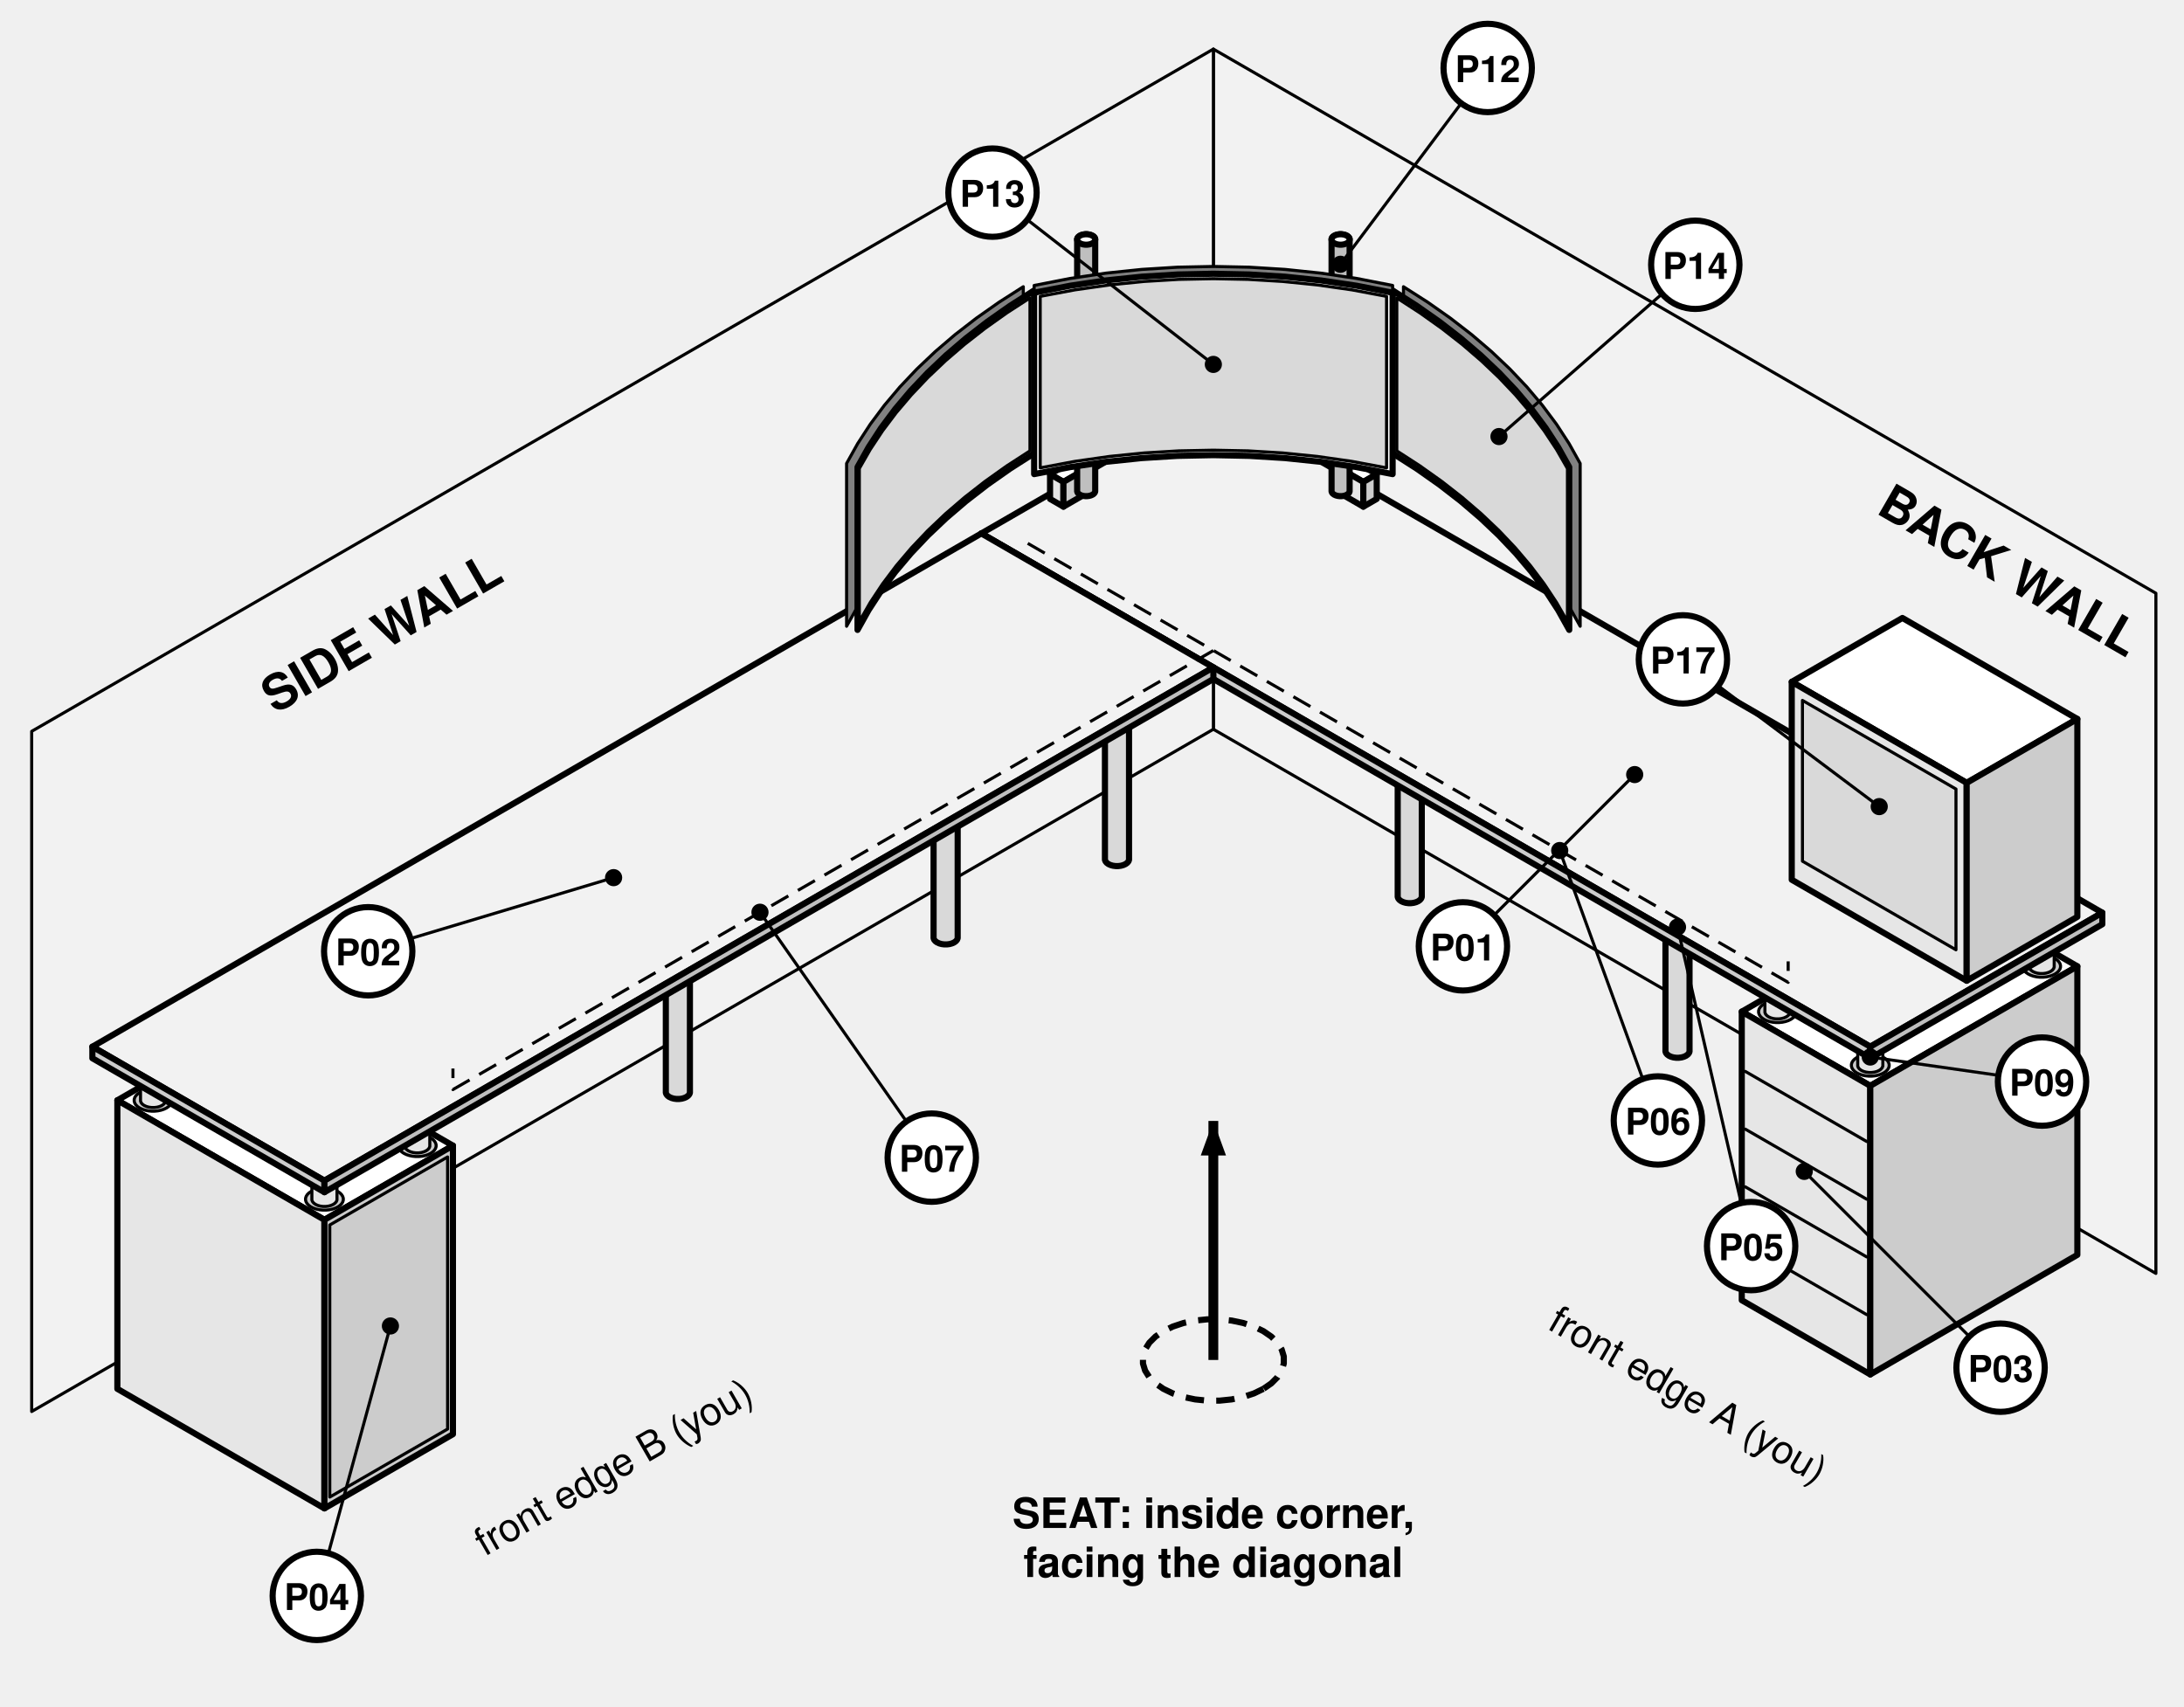
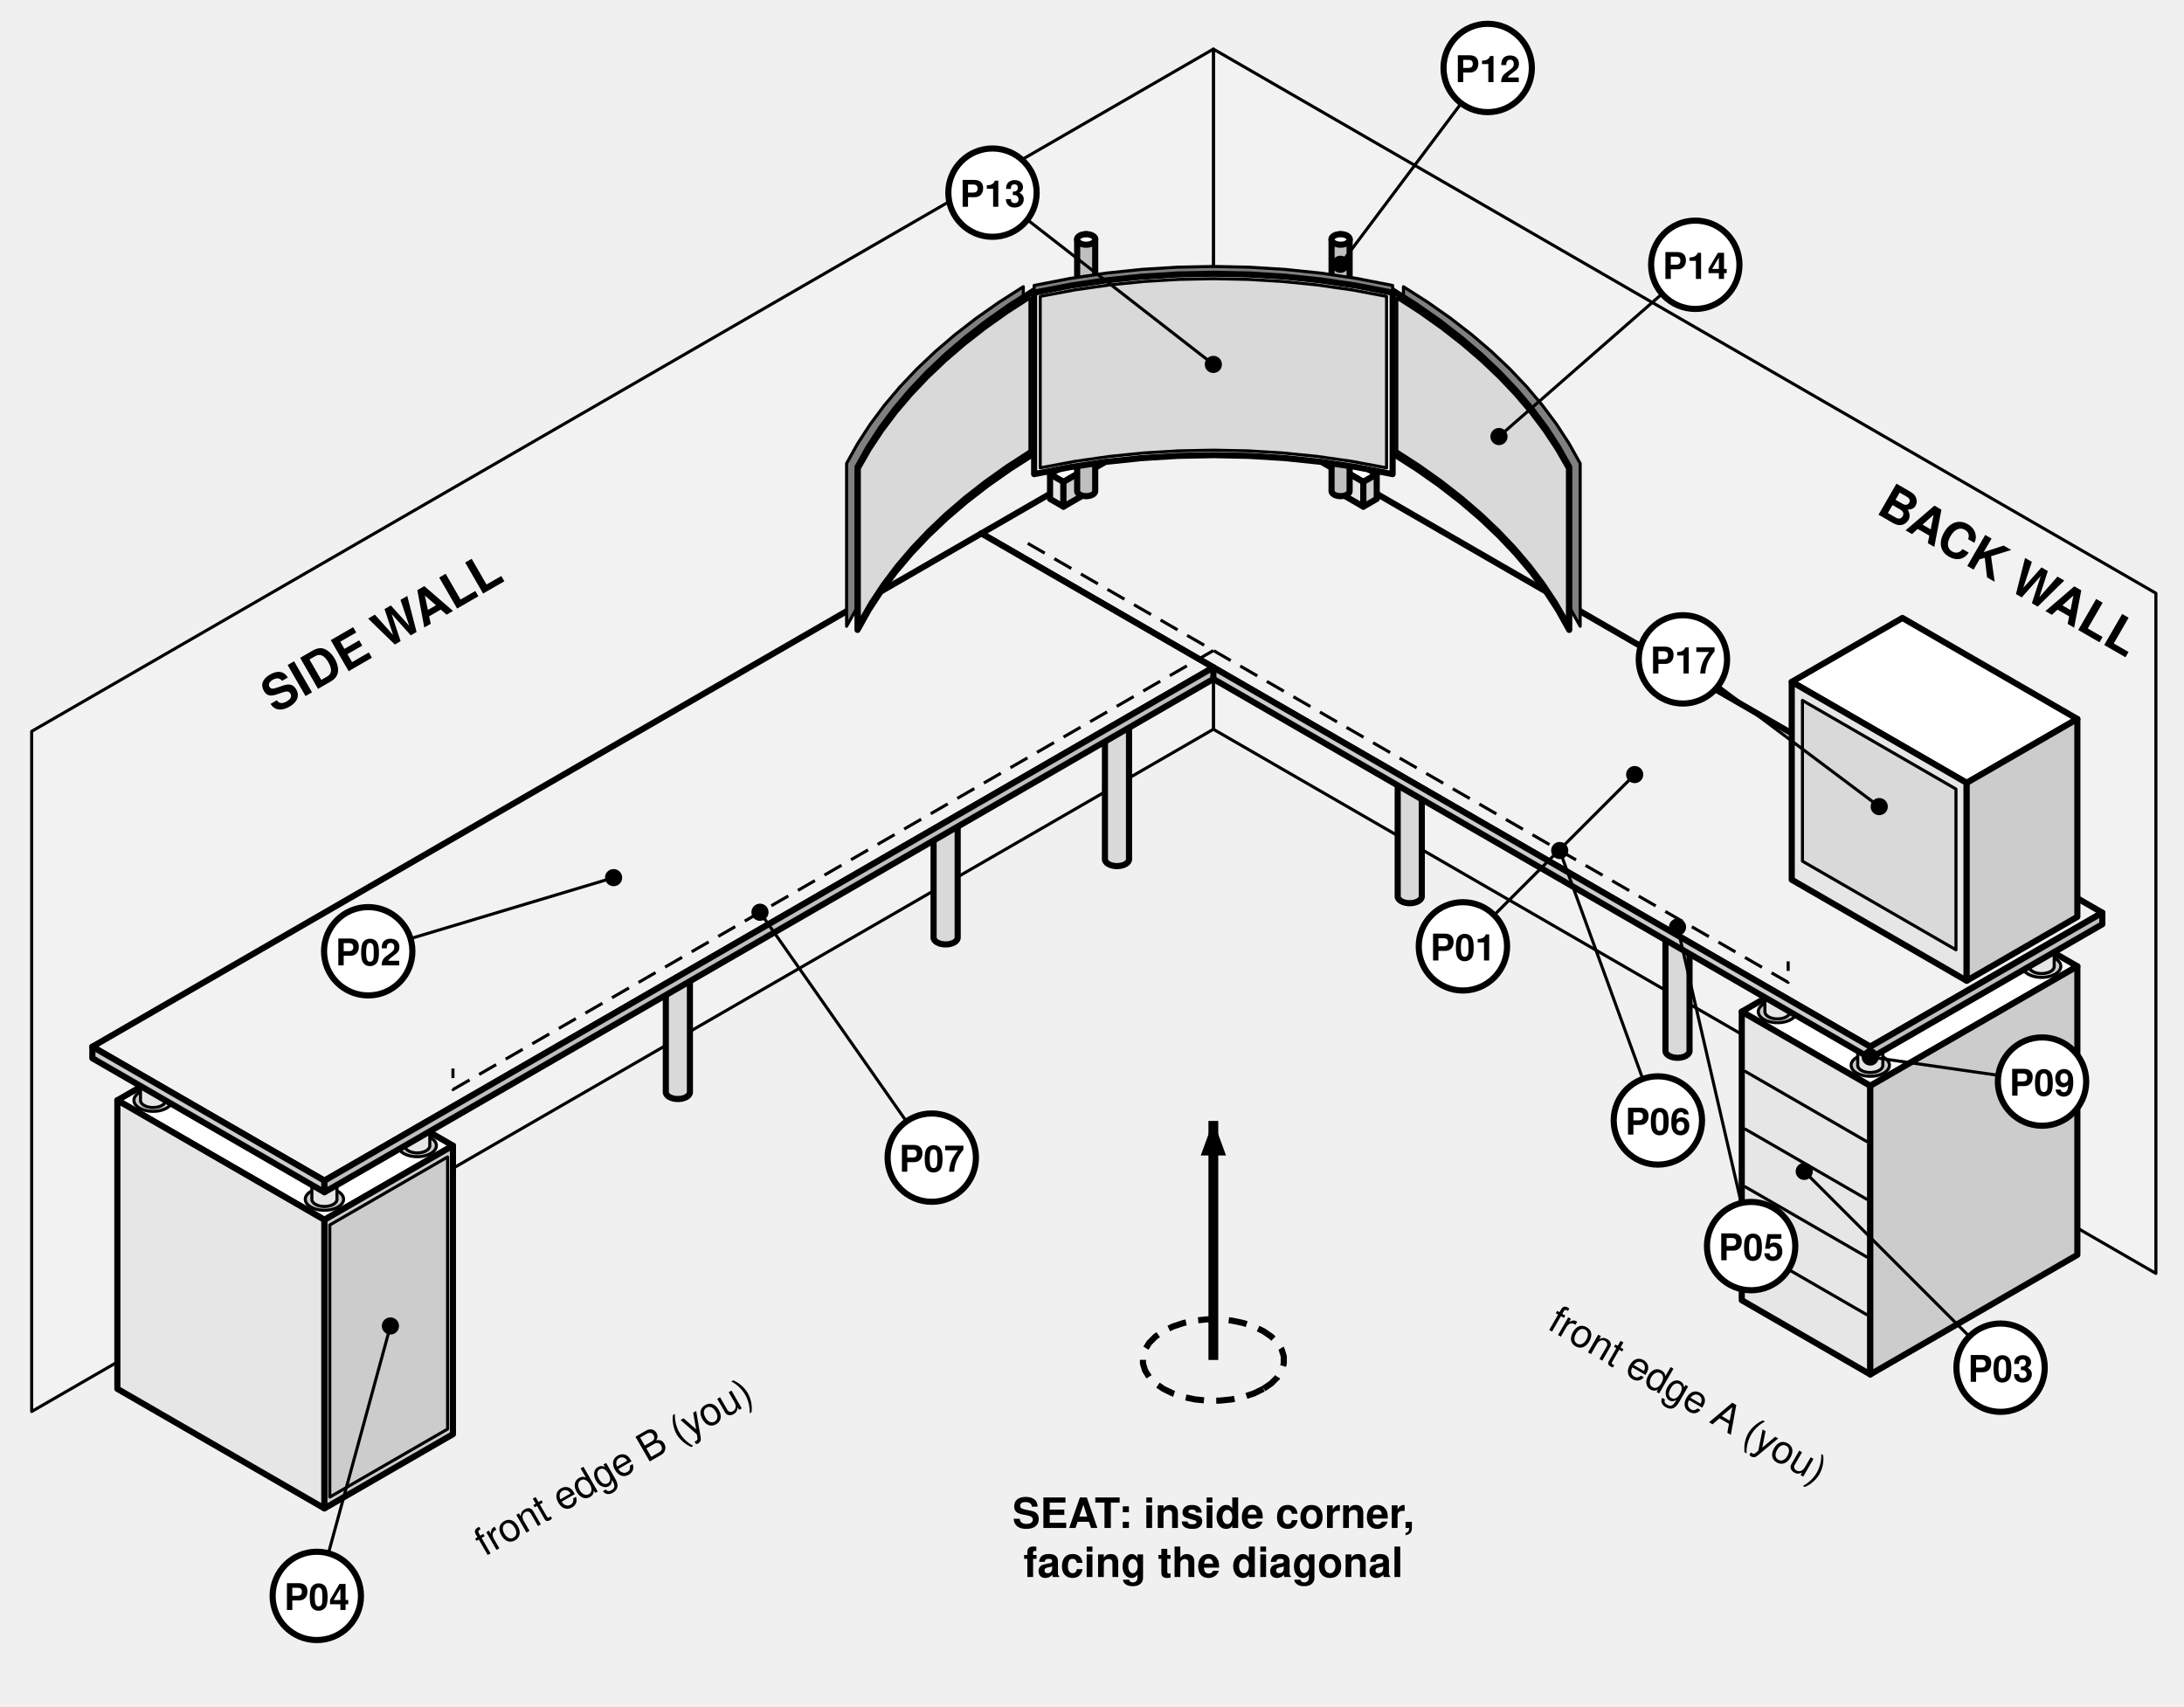
<svg xmlns="http://www.w3.org/2000/svg" viewBox="0 0 178 139.114" width="178mm" height="139.114mm" class="fig">
  <polygon points="98.893,59.437 175.709,103.787 175.709,48.35 98.893,4" fill="#f2f2f2" stroke="#000" stroke-width="0.25" stroke-linejoin="round" />
  <polygon points="98.893,59.437 2.582,115.042 2.582,59.605 98.893,4" fill="#f2f2f2" stroke="#000" stroke-width="0.25" stroke-linejoin="round" />
  <polygon points="90.055,70.085 90.105,70.209 90.201,70.324 90.338,70.424 90.511,70.503 90.711,70.559 90.926,70.587 91.147,70.587 91.363,70.559 91.562,70.503 91.735,70.424 91.873,70.324 91.969,70.209 92.018,70.085 92.018,43.011 91.969,42.887 91.873,42.771 91.735,42.672 91.562,42.592 91.363,42.537 91.147,42.508 90.926,42.508 90.711,42.537 90.511,42.592 90.338,42.672 90.201,42.771 90.105,42.887 90.055,43.011" fill="#d9d9d9" stroke="#000" stroke-width="0.5" stroke-linejoin="round" />
  <polygon points="91.735,43.478 91.562,43.558 91.363,43.613 91.147,43.641 90.926,43.641 90.711,43.613 90.511,43.558 90.338,43.478 90.201,43.378 90.105,43.263 90.055,43.139 90.055,43.011 90.105,42.887 90.201,42.771 90.338,42.672 90.511,42.592 90.711,42.537 90.926,42.508 91.147,42.508 91.363,42.537 91.562,42.592 91.735,42.672 91.873,42.771 91.969,42.887 92.018,43.011 92.018,43.139 91.969,43.263 91.873,43.378" fill="#fff" stroke="#000" stroke-width="0.5" stroke-linejoin="round" />
  <polygon points="113.915,73.108 113.964,73.233 114.06,73.348 114.198,73.448 114.371,73.527 114.57,73.583 114.786,73.611 115.007,73.611 115.222,73.583 115.422,73.527 115.595,73.448 115.733,73.348 115.828,73.233 115.878,73.108 115.878,46.035 115.828,45.91 115.733,45.795 115.595,45.696 115.422,45.616 115.222,45.561 115.007,45.532 114.786,45.532 114.57,45.561 114.371,45.616 114.198,45.696 114.06,45.795 113.964,45.91 113.915,46.035" fill="#d9d9d9" stroke="#000" stroke-width="0.5" stroke-linejoin="round" />
  <polygon points="115.595,46.502 115.422,46.581 115.222,46.637 115.007,46.665 114.786,46.665 114.57,46.637 114.371,46.581 114.198,46.502 114.06,46.402 113.964,46.287 113.915,46.163 113.915,46.035 113.964,45.91 114.06,45.795 114.198,45.696 114.371,45.616 114.57,45.56 114.786,45.532 115.007,45.532 115.222,45.56 115.422,45.616 115.595,45.696 115.733,45.795 115.828,45.91 115.878,46.035 115.878,46.163 115.828,46.287 115.733,46.402" fill="#fff" stroke="#000" stroke-width="0.5" stroke-linejoin="round" />
  <polygon points="76.089,76.468 76.138,76.593 76.234,76.708 76.372,76.808 76.545,76.887 76.744,76.943 76.96,76.971 77.181,76.971 77.396,76.943 77.596,76.887 77.769,76.808 77.906,76.708 78.002,76.593 78.052,76.468 78.052,49.395 78.002,49.27 77.906,49.155 77.769,49.055 77.596,48.976 77.396,48.92 77.181,48.892 76.96,48.892 76.744,48.92 76.545,48.976 76.372,49.055 76.234,49.155 76.138,49.27 76.089,49.395" fill="#d9d9d9" stroke="#000" stroke-width="0.5" stroke-linejoin="round" />
  <polygon points="77.769,49.862 77.596,49.941 77.396,49.997 77.181,50.025 76.96,50.025 76.744,49.997 76.545,49.941 76.372,49.862 76.234,49.762 76.138,49.647 76.089,49.522 76.089,49.395 76.138,49.27 76.234,49.155 76.372,49.055 76.545,48.976 76.744,48.92 76.96,48.892 77.181,48.892 77.396,48.92 77.596,48.976 77.769,49.055 77.906,49.155 78.002,49.27 78.052,49.395 78.052,49.522 78.002,49.647 77.906,49.762" fill="#fff" stroke="#000" stroke-width="0.5" stroke-linejoin="round" />
  <polygon points="135.738,85.708 135.787,85.832 135.883,85.947 136.021,86.047 136.194,86.127 136.393,86.182 136.608,86.21 136.83,86.21 137.045,86.182 137.245,86.127 137.417,86.047 137.555,85.947 137.651,85.832 137.7,85.708 137.7,58.634 137.651,58.51 137.555,58.395 137.417,58.295 137.245,58.215 137.045,58.16 136.83,58.131 136.608,58.131 136.393,58.16 136.194,58.215 136.021,58.295 135.883,58.395 135.787,58.51 135.738,58.634" fill="#d9d9d9" stroke="#000" stroke-width="0.5" stroke-linejoin="round" />
  <polygon points="137.417,59.101 137.244,59.181 137.045,59.236 136.83,59.265 136.608,59.265 136.393,59.236 136.194,59.181 136.021,59.101 135.883,59.001 135.787,58.886 135.738,58.762 135.738,58.634 135.787,58.51 135.883,58.395 136.021,58.295 136.194,58.215 136.393,58.16 136.608,58.131 136.83,58.131 137.045,58.16 137.244,58.215 137.417,58.295 137.555,58.395 137.651,58.51 137.7,58.634 137.7,58.762 137.651,58.886 137.555,59.001" fill="#fff" stroke="#000" stroke-width="0.5" stroke-linejoin="round" />
  <polygon points="54.266,89.068 54.315,89.192 54.411,89.307 54.549,89.407 54.722,89.486 54.921,89.542 55.137,89.57 55.358,89.57 55.574,89.542 55.773,89.486 55.946,89.407 56.084,89.307 56.18,89.192 56.229,89.068 56.229,61.994 56.18,61.87 56.084,61.755 55.946,61.655 55.773,61.575 55.574,61.52 55.358,61.491 55.137,61.491 54.921,61.52 54.722,61.575 54.549,61.655 54.411,61.755 54.315,61.87 54.266,61.994" fill="#d9d9d9" stroke="#000" stroke-width="0.5" stroke-linejoin="round" />
  <polygon points="55.946,62.461 55.773,62.541 55.574,62.596 55.358,62.624 55.137,62.624 54.921,62.596 54.722,62.541 54.549,62.461 54.411,62.361 54.315,62.246 54.266,62.122 54.266,61.994 54.315,61.87 54.411,61.755 54.549,61.655 54.722,61.575 54.921,61.52 55.137,61.491 55.358,61.491 55.574,61.52 55.773,61.575 55.946,61.655 56.084,61.755 56.18,61.87 56.229,61.994 56.229,62.122 56.18,62.246 56.084,62.361" fill="#fff" stroke="#000" stroke-width="0.5" stroke-linejoin="round" />
  <polygon points="32.443,101.667 32.493,101.791 32.589,101.906 32.726,102.006 32.899,102.086 33.099,102.141 33.314,102.17 33.535,102.17 33.751,102.141 33.95,102.086 34.123,102.006 34.261,101.906 34.357,101.791 34.406,101.667 34.406,74.593 34.357,74.469 34.261,74.354 34.123,74.254 33.95,74.174 33.751,74.119 33.535,74.091 33.314,74.091 33.099,74.119 32.899,74.174 32.726,74.254 32.589,74.354 32.493,74.469 32.443,74.593" fill="#d9d9d9" stroke="#000" stroke-width="0.5" stroke-linejoin="round" />
  <polygon points="34.123,75.06 33.95,75.14 33.751,75.195 33.535,75.224 33.314,75.224 33.099,75.195 32.899,75.14 32.726,75.06 32.589,74.961 32.493,74.846 32.443,74.721 32.443,74.593 32.493,74.469 32.589,74.354 32.726,74.254 32.899,74.174 33.099,74.119 33.314,74.091 33.535,74.091 33.751,74.119 33.95,74.174 34.123,74.254 34.261,74.354 34.357,74.469 34.406,74.593 34.406,74.721 34.357,74.846 34.261,74.961" fill="#fff" stroke="#000" stroke-width="0.5" stroke-linejoin="round" />
  <polygon points="141.957,82.452 152.431,88.5 169.308,78.756 158.833,72.709" fill="#fff" stroke="#000" stroke-width="0.5" stroke-linejoin="round" />
  <polygon points="141.957,105.971 152.431,112.019 152.431,88.5 141.957,82.452" fill="#e6e6e6" stroke="#000" stroke-width="0.5" stroke-linejoin="round" />
  <polygon points="152.431,112.019 169.308,102.275 169.308,78.756 152.431,88.5" fill="#cccccc" stroke="#000" stroke-width="0.5" stroke-linejoin="round" />
  <line x1="142.247" y1="101.435" x2="152.14" y2="107.147" stroke="#000" stroke-width="0.25" stroke-linecap="round" />
  <line x1="142.247" y1="96.731" x2="152.14" y2="102.443" stroke="#000" stroke-width="0.25" stroke-linecap="round" />
  <line x1="142.247" y1="92.028" x2="152.14" y2="97.739" stroke="#000" stroke-width="0.25" stroke-linecap="round" />
  <line x1="142.247" y1="87.324" x2="152.14" y2="93.036" stroke="#000" stroke-width="0.25" stroke-linecap="round" />
-   <polygon points="159.924,75.018 159.718,75.118 159.485,75.196 159.232,75.249 158.967,75.276 158.698,75.276 158.433,75.249 158.181,75.196 157.948,75.118 157.742,75.018 157.569,74.899 157.434,74.765 157.342,74.619 157.296,74.466 157.296,74.311 157.342,74.158 157.434,74.012 157.569,73.877 157.742,73.758 157.948,73.659 158.181,73.581 158.433,73.528 158.698,73.501 158.967,73.501 159.232,73.528 159.485,73.581 159.718,73.659 159.924,73.758 160.097,73.877 160.231,74.012 160.323,74.158 160.37,74.311 160.37,74.466 160.323,74.619 160.231,74.765 160.097,74.899" fill="#cccccc" stroke="#000" stroke-width="0.25" stroke-linejoin="round" />
+   <polygon points="159.938,75.027 159.73,75.128 159.494,75.207 159.237,75.26 158.969,75.288 158.696,75.288 158.428,75.26 158.172,75.207 157.936,75.128 157.727,75.027 157.552,74.906 157.416,74.77 157.322,74.622 157.275,74.467 157.275,74.31 157.322,74.155 157.416,74.007 157.552,73.871 157.727,73.75 157.936,73.649 158.172,73.57 158.428,73.516 158.696,73.489 158.969,73.489 159.237,73.516 159.494,73.57 159.73,73.649 159.938,73.75 160.114,73.871 160.25,74.007 160.343,74.155 160.391,74.31 160.391,74.467 160.343,74.622 160.25,74.77 160.114,74.906" fill="#cccccc" stroke="#000" stroke-width="0.25" stroke-linejoin="round" />
  <polygon points="157.811,74.455 157.862,74.585 157.962,74.704 158.105,74.808 158.285,74.891 158.493,74.949 158.718,74.979 158.948,74.979 159.173,74.949 159.38,74.891 159.56,74.808 159.704,74.704 159.804,74.585 159.855,74.455 159.855,70.895 159.804,70.765 159.704,70.645 159.56,70.541 159.38,70.459 159.173,70.401 158.948,70.371 158.718,70.371 158.493,70.401 158.285,70.459 158.105,70.541 157.962,70.645 157.862,70.765 157.811,70.895" fill="#e6e6e6" stroke="#000" stroke-width="0.25" stroke-linejoin="round" />
  <polygon points="159.56,71.381 159.38,71.464 159.173,71.522 158.948,71.552 158.718,71.552 158.493,71.522 158.285,71.464 158.105,71.381 157.962,71.277 157.862,71.158 157.811,71.028 157.811,70.895 157.862,70.765 157.962,70.645 158.105,70.541 158.285,70.459 158.493,70.401 158.718,70.371 158.948,70.371 159.173,70.401 159.38,70.459 159.56,70.541 159.704,70.645 159.804,70.765 159.855,70.895 159.855,71.028 159.804,71.158 159.704,71.277" fill="#fff" stroke="#000" stroke-width="0.25" stroke-linejoin="round" />
-   <polygon points="167.489,79.386 167.283,79.486 167.05,79.564 166.797,79.617 166.532,79.644 166.264,79.644 165.999,79.617 165.746,79.564 165.513,79.486 165.307,79.386 165.134,79.267 164.999,79.133 164.907,78.987 164.861,78.834 164.861,78.679 164.907,78.526 164.999,78.38 165.134,78.245 165.307,78.126 165.513,78.026 165.746,77.949 165.999,77.896 166.264,77.869 166.532,77.869 166.797,77.896 167.05,77.949 167.283,78.026 167.489,78.126 167.662,78.245 167.797,78.38 167.889,78.526 167.935,78.679 167.935,78.834 167.889,78.987 167.797,79.133 167.662,79.267" fill="#cccccc" stroke="#000" stroke-width="0.25" stroke-linejoin="round" />
+   <polygon points="167.504,79.395 167.295,79.496 167.059,79.574 166.803,79.628 166.534,79.656 166.262,79.656 165.993,79.628 165.737,79.574 165.501,79.496 165.292,79.395 165.117,79.274 164.981,79.138 164.888,78.99 164.84,78.835 164.84,78.678 164.888,78.523 164.981,78.375 165.117,78.238 165.292,78.118 165.501,78.017 165.737,77.938 165.993,77.884 166.262,77.857 166.534,77.857 166.803,77.884 167.059,77.938 167.295,78.017 167.504,78.118 167.679,78.238 167.815,78.375 167.908,78.523 167.956,78.678 167.956,78.835 167.908,78.99 167.815,79.138 167.679,79.274" fill="#cccccc" stroke="#000" stroke-width="0.25" stroke-linejoin="round" />
  <polygon points="165.376,78.823 165.427,78.952 165.527,79.072 165.671,79.176 165.851,79.259 166.058,79.317 166.283,79.346 166.513,79.346 166.738,79.317 166.945,79.259 167.125,79.176 167.269,79.072 167.369,78.952 167.42,78.823 167.42,75.263 167.369,75.133 167.269,75.013 167.125,74.909 166.945,74.826 166.738,74.769 166.513,74.739 166.283,74.739 166.058,74.769 165.851,74.826 165.671,74.909 165.527,75.013 165.427,75.133 165.376,75.263" fill="#e6e6e6" stroke="#000" stroke-width="0.25" stroke-linejoin="round" />
  <polygon points="167.125,75.749 166.945,75.832 166.738,75.89 166.513,75.919 166.283,75.919 166.058,75.89 165.851,75.832 165.671,75.749 165.527,75.645 165.427,75.525 165.376,75.396 165.376,75.263 165.427,75.133 165.527,75.013 165.671,74.909 165.851,74.826 166.058,74.769 166.283,74.739 166.513,74.739 166.738,74.769 166.945,74.826 167.125,74.909 167.269,75.013 167.369,75.133 167.42,75.263 167.42,75.396 167.369,75.525 167.269,75.645" fill="#fff" stroke="#000" stroke-width="0.25" stroke-linejoin="round" />
-   <polygon points="145.957,83.082 145.751,83.182 145.518,83.259 145.266,83.313 145.001,83.34 144.732,83.34 144.467,83.313 144.214,83.259 143.981,83.182 143.775,83.082 143.602,82.963 143.468,82.829 143.376,82.683 143.329,82.53 143.329,82.374 143.376,82.221 143.468,82.076 143.602,81.941 143.775,81.822 143.981,81.722 144.214,81.645 144.467,81.592 144.732,81.565 145.001,81.565 145.266,81.592 145.518,81.645 145.751,81.722 145.957,81.822 146.13,81.941 146.265,82.076 146.357,82.221 146.403,82.374 146.403,82.53 146.357,82.683 146.265,82.829 146.13,82.963" fill="#cccccc" stroke="#000" stroke-width="0.25" stroke-linejoin="round" />
+   <polygon points="145.972,83.09 145.763,83.192 145.527,83.27 145.271,83.324 145.003,83.351 144.73,83.351 144.462,83.324 144.205,83.27 143.969,83.192 143.761,83.09 143.585,82.97 143.449,82.834 143.356,82.686 143.308,82.531 143.308,82.373 143.356,82.218 143.449,82.071 143.585,81.934 143.761,81.814 143.969,81.713 144.205,81.634 144.462,81.58 144.73,81.553 145.003,81.553 145.271,81.58 145.527,81.634 145.763,81.713 145.972,81.814 146.147,81.934 146.283,82.071 146.377,82.218 146.424,82.373 146.424,82.531 146.377,82.686 146.283,82.834 146.147,82.97" fill="#cccccc" stroke="#000" stroke-width="0.25" stroke-linejoin="round" />
  <polygon points="143.844,82.519 143.895,82.648 143.995,82.768 144.139,82.872 144.319,82.955 144.526,83.013 144.751,83.042 144.981,83.042 145.206,83.013 145.414,82.955 145.594,82.872 145.737,82.768 145.837,82.648 145.888,82.519 145.888,78.959 145.837,78.829 145.737,78.709 145.594,78.605 145.414,78.522 145.206,78.464 144.981,78.435 144.751,78.435 144.526,78.464 144.319,78.522 144.139,78.605 143.995,78.709 143.895,78.829 143.844,78.959" fill="#e6e6e6" stroke="#000" stroke-width="0.25" stroke-linejoin="round" />
  <polygon points="145.594,79.445 145.414,79.528 145.206,79.586 144.981,79.615 144.751,79.615 144.526,79.586 144.319,79.528 144.139,79.445 143.995,79.341 143.895,79.221 143.844,79.092 143.844,78.959 143.895,78.829 143.995,78.709 144.139,78.605 144.319,78.522 144.526,78.464 144.751,78.435 144.981,78.435 145.206,78.464 145.414,78.522 145.594,78.605 145.737,78.709 145.837,78.829 145.888,78.959 145.888,79.092 145.837,79.221 145.737,79.341" fill="#fff" stroke="#000" stroke-width="0.25" stroke-linejoin="round" />
-   <polygon points="153.523,87.45 153.317,87.55 153.084,87.627 152.831,87.68 152.566,87.707 152.297,87.707 152.032,87.68 151.779,87.627 151.546,87.55 151.34,87.45 151.167,87.331 151.033,87.196 150.941,87.05 150.894,86.897 150.894,86.742 150.941,86.589 151.033,86.443 151.167,86.309 151.34,86.19 151.546,86.09 151.779,86.012 152.032,85.959 152.297,85.932 152.566,85.932 152.831,85.959 153.084,86.012 153.317,86.09 153.523,86.19 153.695,86.309 153.83,86.443 153.922,86.589 153.969,86.742 153.969,86.897 153.922,87.05 153.83,87.196 153.695,87.331" fill="#cccccc" stroke="#000" stroke-width="0.25" stroke-linejoin="round" />
+   <polygon points="153.537,87.458 153.328,87.559 153.092,87.638 152.836,87.692 152.568,87.719 152.295,87.719 152.027,87.692 151.771,87.638 151.535,87.559 151.326,87.458 151.151,87.338 151.014,87.201 150.921,87.053 150.874,86.899 150.874,86.741 150.921,86.586 151.014,86.438 151.151,86.302 151.326,86.181 151.535,86.08 151.771,86.002 152.027,85.948 152.295,85.92 152.568,85.92 152.836,85.948 153.092,86.002 153.328,86.08 153.537,86.181 153.712,86.302 153.849,86.438 153.942,86.586 153.989,86.741 153.989,86.899 153.942,87.053 153.849,87.201 153.712,87.338" fill="#cccccc" stroke="#000" stroke-width="0.25" stroke-linejoin="round" />
  <polygon points="151.409,86.886 151.46,87.016 151.56,87.136 151.704,87.24 151.884,87.323 152.092,87.38 152.316,87.41 152.547,87.41 152.771,87.38 152.979,87.323 153.159,87.24 153.302,87.136 153.402,87.016 153.454,86.886 153.454,83.326 153.402,83.197 153.302,83.077 153.159,82.973 152.979,82.89 152.771,82.832 152.547,82.803 152.316,82.803 152.092,82.832 151.884,82.89 151.704,82.973 151.56,83.077 151.46,83.197 151.409,83.326" fill="#e6e6e6" stroke="#000" stroke-width="0.25" stroke-linejoin="round" />
  <polygon points="153.159,83.813 152.979,83.896 152.771,83.953 152.547,83.983 152.316,83.983 152.092,83.953 151.884,83.896 151.704,83.813 151.56,83.709 151.46,83.589 151.409,83.459 151.409,83.326 151.46,83.197 151.56,83.077 151.704,82.973 151.884,82.89 152.092,82.832 152.316,82.803 152.547,82.803 152.771,82.832 152.979,82.89 153.159,82.973 153.302,83.077 153.402,83.197 153.454,83.326 153.454,83.459 153.402,83.589 153.302,83.709" fill="#fff" stroke="#000" stroke-width="0.25" stroke-linejoin="round" />
  <polygon points="9.565,89.676 26.441,99.419 36.916,93.372 20.04,83.628" fill="#fff" stroke="#000" stroke-width="0.5" stroke-linejoin="round" />
  <polygon points="9.565,113.195 26.441,122.938 26.441,99.419 9.565,89.676" fill="#e6e6e6" stroke="#000" stroke-width="0.5" stroke-linejoin="round" />
  <polygon points="26.441,122.938 36.916,116.89 36.916,93.372 26.441,99.419" fill="#cccccc" stroke="#000" stroke-width="0.5" stroke-linejoin="round" />
  <polygon points="36.48,116.47 26.878,122.014 26.878,99.839 36.48,94.295" fill="none" stroke="#000" stroke-width="0.25" stroke-linejoin="round" />
-   <polygon points="21.131,85.938 20.925,86.038 20.692,86.115 20.44,86.168 20.175,86.195 19.906,86.195 19.641,86.168 19.388,86.115 19.155,86.038 18.949,85.938 18.776,85.819 18.642,85.684 18.55,85.538 18.503,85.386 18.503,85.23 18.55,85.077 18.642,84.931 18.776,84.797 18.949,84.678 19.155,84.578 19.388,84.5 19.641,84.447 19.906,84.42 20.175,84.42 20.44,84.447 20.692,84.5 20.925,84.578 21.131,84.678 21.304,84.797 21.439,84.931 21.531,85.077 21.577,85.23 21.577,85.386 21.531,85.538 21.439,85.684 21.304,85.819" fill="#cccccc" stroke="#000" stroke-width="0.25" stroke-linejoin="round" />
+   <polygon points="21.146,85.946 20.937,86.047 20.701,86.126 20.445,86.18 20.176,86.207 19.904,86.207 19.635,86.18 19.379,86.126 19.143,86.047 18.934,85.946 18.759,85.826 18.623,85.689 18.53,85.542 18.482,85.387 18.482,85.229 18.53,85.074 18.623,84.926 18.759,84.79 18.934,84.67 19.143,84.568 19.379,84.49 19.635,84.436 19.904,84.409 20.176,84.409 20.445,84.436 20.701,84.49 20.937,84.568 21.146,84.67 21.321,84.79 21.457,84.926 21.551,85.074 21.598,85.229 21.598,85.387 21.551,85.542 21.457,85.689 21.321,85.826" fill="#cccccc" stroke="#000" stroke-width="0.25" stroke-linejoin="round" />
  <polygon points="19.018,85.374 19.069,85.504 19.169,85.624 19.313,85.728 19.493,85.811 19.7,85.869 19.925,85.898 20.155,85.898 20.38,85.869 20.587,85.811 20.768,85.728 20.911,85.624 21.011,85.504 21.062,85.374 21.062,81.814 21.011,81.685 20.911,81.565 20.768,81.461 20.587,81.378 20.38,81.32 20.155,81.291 19.925,81.291 19.7,81.32 19.493,81.378 19.313,81.461 19.169,81.565 19.069,81.685 19.018,81.814" fill="#e6e6e6" stroke="#000" stroke-width="0.25" stroke-linejoin="round" />
  <polygon points="20.768,82.301 20.587,82.384 20.38,82.441 20.155,82.471 19.925,82.471 19.7,82.441 19.493,82.384 19.313,82.301 19.169,82.197 19.069,82.077 19.018,81.947 19.018,81.814 19.069,81.685 19.169,81.565 19.313,81.461 19.493,81.378 19.7,81.32 19.925,81.291 20.155,81.291 20.38,81.32 20.587,81.378 20.768,81.461 20.911,81.565 21.011,81.685 21.062,81.814 21.062,81.947 21.011,82.077 20.911,82.197" fill="#fff" stroke="#000" stroke-width="0.25" stroke-linejoin="round" />
-   <polygon points="13.566,90.306 13.36,90.405 13.127,90.483 12.874,90.536 12.609,90.563 12.34,90.563 12.076,90.536 11.823,90.483 11.59,90.405 11.384,90.306 11.211,90.187 11.076,90.052 10.984,89.906 10.938,89.753 10.938,89.598 10.984,89.445 11.076,89.299 11.211,89.165 11.384,89.046 11.59,88.946 11.823,88.868 12.076,88.815 12.34,88.788 12.609,88.788 12.874,88.815 13.127,88.868 13.36,88.946 13.566,89.046 13.739,89.165 13.873,89.299 13.965,89.445 14.012,89.598 14.012,89.753 13.965,89.906 13.873,90.052 13.739,90.187" fill="#cccccc" stroke="#000" stroke-width="0.25" stroke-linejoin="round" />
+   <polygon points="13.581,90.314 13.372,90.415 13.136,90.494 12.88,90.548 12.611,90.575 12.339,90.575 12.07,90.548 11.814,90.494 11.578,90.415 11.369,90.314 11.194,90.194 11.058,90.057 10.965,89.909 10.917,89.754 10.917,89.597 10.965,89.442 11.058,89.294 11.194,89.158 11.369,89.037 11.578,88.936 11.814,88.857 12.07,88.804 12.339,88.776 12.611,88.776 12.88,88.804 13.136,88.857 13.372,88.936 13.581,89.037 13.756,89.158 13.892,89.294 13.985,89.442 14.033,89.597 14.033,89.754 13.985,89.909 13.892,90.057 13.756,90.194" fill="#cccccc" stroke="#000" stroke-width="0.25" stroke-linejoin="round" />
  <polygon points="11.453,89.742 11.504,89.872 11.604,89.992 11.747,90.096 11.928,90.179 12.135,90.236 12.36,90.266 12.59,90.266 12.815,90.236 13.022,90.179 13.202,90.096 13.346,89.992 13.446,89.872 13.497,89.742 13.497,86.182 13.446,86.052 13.346,85.933 13.202,85.829 13.022,85.746 12.815,85.688 12.59,85.658 12.36,85.658 12.135,85.688 11.928,85.746 11.747,85.829 11.604,85.933 11.504,86.052 11.453,86.182" fill="#e6e6e6" stroke="#000" stroke-width="0.25" stroke-linejoin="round" />
  <polygon points="13.202,86.669 13.022,86.752 12.815,86.809 12.59,86.839 12.36,86.839 12.135,86.809 11.928,86.752 11.747,86.669 11.604,86.565 11.504,86.445 11.453,86.315 11.453,86.182 11.504,86.052 11.604,85.933 11.747,85.829 11.928,85.746 12.135,85.688 12.36,85.658 12.59,85.658 12.815,85.688 13.022,85.746 13.202,85.829 13.346,85.933 13.446,86.052 13.497,86.182 13.497,86.315 13.446,86.445 13.346,86.565" fill="#fff" stroke="#000" stroke-width="0.25" stroke-linejoin="round" />
-   <polygon points="35.098,94.001 34.892,94.101 34.659,94.179 34.406,94.232 34.141,94.259 33.872,94.259 33.607,94.232 33.355,94.179 33.122,94.101 32.916,94.001 32.743,93.883 32.608,93.748 32.516,93.602 32.469,93.449 32.469,93.294 32.516,93.141 32.608,92.995 32.743,92.86 32.916,92.742 33.122,92.642 33.355,92.564 33.607,92.511 33.872,92.484 34.141,92.484 34.406,92.511 34.659,92.564 34.892,92.642 35.098,92.742 35.271,92.86 35.405,92.995 35.497,93.141 35.544,93.294 35.544,93.449 35.497,93.602 35.405,93.748 35.271,93.883" fill="#cccccc" stroke="#000" stroke-width="0.25" stroke-linejoin="round" />
+   <polygon points="35.112,94.01 34.904,94.111 34.668,94.19 34.411,94.244 34.143,94.271 33.87,94.271 33.602,94.244 33.346,94.19 33.11,94.111 32.901,94.01 32.726,93.889 32.59,93.753 32.496,93.605 32.449,93.45 32.449,93.293 32.496,93.138 32.59,92.99 32.726,92.854 32.901,92.733 33.11,92.632 33.346,92.553 33.602,92.499 33.87,92.472 34.143,92.472 34.411,92.499 34.668,92.553 34.904,92.632 35.112,92.733 35.288,92.854 35.424,92.99 35.517,93.138 35.564,93.293 35.564,93.45 35.517,93.605 35.424,93.753 35.288,93.889" fill="#cccccc" stroke="#000" stroke-width="0.25" stroke-linejoin="round" />
  <polygon points="32.984,93.438 33.036,93.568 33.136,93.687 33.279,93.791 33.459,93.874 33.667,93.932 33.892,93.962 34.122,93.962 34.346,93.932 34.554,93.874 34.734,93.791 34.878,93.687 34.978,93.568 35.029,93.438 35.029,89.878 34.978,89.748 34.878,89.628 34.734,89.524 34.554,89.442 34.346,89.384 34.122,89.354 33.892,89.354 33.667,89.384 33.459,89.442 33.279,89.524 33.136,89.628 33.036,89.748 32.984,89.878" fill="#e6e6e6" stroke="#000" stroke-width="0.25" stroke-linejoin="round" />
  <polygon points="34.734,90.364 34.554,90.447 34.346,90.505 34.122,90.535 33.892,90.535 33.667,90.505 33.459,90.447 33.279,90.364 33.136,90.26 33.036,90.141 32.984,90.011 32.984,89.878 33.036,89.748 33.136,89.628 33.279,89.524 33.459,89.442 33.667,89.384 33.892,89.354 34.122,89.354 34.346,89.384 34.554,89.442 34.734,89.524 34.878,89.628 34.978,89.748 35.029,89.878 35.029,90.011 34.978,90.141 34.878,90.26" fill="#fff" stroke="#000" stroke-width="0.25" stroke-linejoin="round" />
-   <polygon points="27.533,98.369 27.327,98.469 27.094,98.547 26.841,98.6 26.576,98.627 26.307,98.627 26.042,98.6 25.789,98.547 25.556,98.469 25.35,98.369 25.177,98.25 25.043,98.116 24.951,97.97 24.904,97.817 24.904,97.662 24.951,97.509 25.043,97.363 25.177,97.228 25.35,97.109 25.556,97.009 25.789,96.932 26.042,96.879 26.307,96.852 26.576,96.852 26.841,96.879 27.094,96.932 27.327,97.009 27.533,97.109 27.706,97.228 27.84,97.363 27.932,97.509 27.979,97.662 27.979,97.817 27.932,97.97 27.84,98.116 27.706,98.25" fill="#cccccc" stroke="#000" stroke-width="0.25" stroke-linejoin="round" />
+   <polygon points="27.547,98.378 27.338,98.479 27.102,98.557 26.846,98.611 26.578,98.639 26.305,98.639 26.037,98.611 25.781,98.557 25.545,98.479 25.336,98.378 25.161,98.257 25.024,98.121 24.931,97.973 24.884,97.818 24.884,97.661 24.931,97.506 25.024,97.358 25.161,97.221 25.336,97.101 25.545,97 25.781,96.921 26.037,96.867 26.305,96.84 26.578,96.84 26.846,96.867 27.102,96.921 27.338,97 27.547,97.101 27.722,97.221 27.859,97.358 27.952,97.506 27.999,97.661 27.999,97.818 27.952,97.973 27.859,98.121 27.722,98.257" fill="#cccccc" stroke="#000" stroke-width="0.25" stroke-linejoin="round" />
  <polygon points="25.419,97.806 25.47,97.935 25.57,98.055 25.714,98.159 25.894,98.242 26.102,98.3 26.326,98.33 26.557,98.33 26.781,98.3 26.989,98.242 27.169,98.159 27.313,98.055 27.412,97.935 27.464,97.806 27.464,94.246 27.412,94.116 27.313,93.996 27.169,93.892 26.989,93.809 26.781,93.752 26.557,93.722 26.326,93.722 26.102,93.752 25.894,93.809 25.714,93.892 25.57,93.996 25.47,94.116 25.419,94.246" fill="#e6e6e6" stroke="#000" stroke-width="0.25" stroke-linejoin="round" />
  <polygon points="27.169,94.732 26.989,94.815 26.781,94.873 26.557,94.902 26.326,94.902 26.102,94.873 25.894,94.815 25.714,94.732 25.57,94.628 25.47,94.508 25.419,94.379 25.419,94.246 25.47,94.116 25.57,93.996 25.714,93.892 25.894,93.809 26.102,93.752 26.326,93.722 26.557,93.722 26.781,93.752 26.989,93.809 27.169,93.892 27.313,93.996 27.412,94.116 27.464,94.246 27.464,94.379 27.412,94.508 27.313,94.628" fill="#fff" stroke="#000" stroke-width="0.25" stroke-linejoin="round" />
  <polygon points="79.98,43.478 152.431,85.308 171.344,74.388 98.893,32.559" fill="#f2f2f2" stroke="#000" stroke-width="0.5" stroke-linejoin="round" />
  <polygon points="79.98,44.419 152.431,86.249 152.431,85.308 79.98,43.478" fill="#cccccc" stroke="#000" stroke-width="0.5" stroke-linejoin="round" />
  <polygon points="152.431,86.249 171.344,75.329 171.344,74.388 152.431,85.308" fill="#bfbfbf" stroke="#000" stroke-width="0.5" stroke-linejoin="round" />
  <polygon points="7.528,85.308 26.441,96.227 98.893,54.397 79.98,43.478" fill="#f2f2f2" stroke="#000" stroke-width="0.5" stroke-linejoin="round" />
  <polygon points="7.528,86.249 26.441,97.168 26.441,96.227 7.528,85.308" fill="#cccccc" stroke="#000" stroke-width="0.5" stroke-linejoin="round" />
  <polygon points="26.441,97.168 98.893,55.338 98.893,54.397 26.441,96.227" fill="#bfbfbf" stroke="#000" stroke-width="0.5" stroke-linejoin="round" />
  <polyline points="83.763,44.284 145.739,80.067 145.739,78.353" fill="none" stroke="#000" stroke-width="0.25" stroke-dasharray="1.6 0.9" stroke-linejoin="round" />
  <polyline points="98.893,53.02 36.916,88.802 36.916,87.089" fill="none" stroke="#000" stroke-width="0.25" stroke-dasharray="1.6 0.9" stroke-linejoin="round" />
  <polygon points="146.03,55.573 160.288,63.805 169.308,58.597 155.05,50.366" fill="#fff" stroke="#000" stroke-width="0.5" stroke-linejoin="round" />
  <polygon points="146.03,71.701 160.288,79.932 160.288,63.805 146.03,55.573" fill="#e6e6e6" stroke="#000" stroke-width="0.5" stroke-linejoin="round" />
  <polygon points="160.288,79.932 169.308,74.724 169.308,58.597 160.288,63.805" fill="#cccccc" stroke="#000" stroke-width="0.5" stroke-linejoin="round" />
  <polygon points="146.903,70.189 159.415,77.412 159.415,64.309 146.903,57.085" fill="#d9d9d9" stroke="#000" stroke-width="0.25" stroke-linejoin="round" />
  <polygon points="108.786,37.934 111.114,39.278 112.205,38.648 109.877,37.304" fill="#fff" stroke="#000" stroke-width="0.5" stroke-linejoin="round" />
  <polygon points="108.786,39.95 111.114,41.294 111.114,39.278 108.786,37.934" fill="#e6e6e6" stroke="#000" stroke-width="0.5" stroke-linejoin="round" />
  <polygon points="111.114,41.294 112.205,40.664 112.205,38.648 111.114,39.278" fill="#cccccc" stroke="#000" stroke-width="0.5" stroke-linejoin="round" />
  <polygon points="85.581,38.648 86.672,39.278 89,37.934 87.909,37.304" fill="#fff" stroke="#000" stroke-width="0.5" stroke-linejoin="round" />
  <polygon points="85.581,40.664 86.672,41.294 86.672,39.278 85.581,38.648" fill="#e6e6e6" stroke="#000" stroke-width="0.5" stroke-linejoin="round" />
  <polygon points="86.672,41.294 89,39.95 89,37.934 86.672,39.278" fill="#cccccc" stroke="#000" stroke-width="0.5" stroke-linejoin="round" />
  <polygon points="108.524,40.06 108.561,40.154 108.633,40.24 108.736,40.315 108.866,40.374 109.016,40.416 109.177,40.437 109.343,40.437 109.505,40.416 109.654,40.374 109.784,40.315 109.887,40.24 109.959,40.154 109.996,40.06 109.996,19.47 109.959,19.376 109.887,19.29 109.784,19.215 109.654,19.155 109.505,19.114 109.343,19.092 109.177,19.092 109.016,19.114 108.866,19.155 108.736,19.215 108.633,19.29 108.561,19.376 108.524,19.47" fill="#bfbfbf" stroke="#000" stroke-width="0.5" stroke-linejoin="round" />
  <polygon points="109.784,19.82 109.654,19.879 109.505,19.921 109.343,19.942 109.177,19.942 109.016,19.921 108.866,19.879 108.736,19.82 108.633,19.745 108.561,19.659 108.524,19.565 108.524,19.469 108.561,19.376 108.633,19.29 108.736,19.215 108.866,19.155 109.016,19.114 109.177,19.092 109.343,19.092 109.505,19.114 109.654,19.155 109.784,19.215 109.887,19.29 109.959,19.376 109.996,19.469 109.996,19.565 109.959,19.659 109.887,19.745" fill="#fff" stroke="#000" stroke-width="0.5" stroke-linejoin="round" />
  <polygon points="87.79,40.06 87.827,40.154 87.899,40.24 88.002,40.315 88.132,40.374 88.281,40.416 88.443,40.437 88.609,40.437 88.77,40.416 88.92,40.374 89.049,40.315 89.153,40.24 89.225,40.154 89.262,40.06 89.262,19.47 89.225,19.376 89.153,19.29 89.049,19.215 88.92,19.155 88.77,19.114 88.609,19.092 88.443,19.092 88.281,19.114 88.132,19.155 88.002,19.215 87.899,19.29 87.827,19.376 87.79,19.47" fill="#bfbfbf" stroke="#000" stroke-width="0.5" stroke-linejoin="round" />
  <polygon points="89.049,19.82 88.92,19.879 88.77,19.921 88.609,19.942 88.443,19.942 88.281,19.921 88.132,19.879 88.002,19.82 87.899,19.745 87.827,19.659 87.79,19.565 87.79,19.469 87.827,19.376 87.899,19.29 88.002,19.215 88.132,19.155 88.281,19.114 88.443,19.092 88.609,19.092 88.77,19.114 88.92,19.155 89.049,19.215 89.153,19.29 89.225,19.376 89.262,19.469 89.262,19.565 89.225,19.659 89.153,19.745" fill="#fff" stroke="#000" stroke-width="0.5" stroke-linejoin="round" />
  <polygon points="109.26,26.573 88.526,26.573 88.526,25.565 109.26,25.565" fill="#808080" stroke="#000" stroke-width="0.25" stroke-linejoin="round" />
  <polygon points="128.787,51.042 127.883,49.423 126.856,47.845 125.709,46.307 124.443,44.809 123.061,43.349 121.563,41.928 119.948,40.546 118.214,39.204 116.361,37.901 114.385,36.64 114.385,23.368 116.361,24.63 118.214,25.933 119.948,27.275 121.563,28.657 123.061,30.078 124.443,31.537 125.709,33.036 126.856,34.574 127.883,36.152 128.787,37.771" fill="#808080" stroke="#000" stroke-width="0.25" stroke-linejoin="round" />
  <polygon points="127.896,51.339 126.992,49.72 125.965,48.142 124.818,46.604 123.553,45.106 122.171,43.646 120.672,42.225 119.057,40.843 117.323,39.501 115.47,38.198 113.494,36.937 113.494,23.665 115.47,24.927 117.323,26.229 119.057,27.572 120.672,28.954 122.171,30.375 123.553,31.834 124.818,33.333 125.965,34.871 126.992,36.449 127.896,38.068" fill="#fff" stroke="#000" stroke-width="0.5" stroke-linejoin="round" />
  <polygon points="127.75,50.655 126.858,49.098 125.852,47.579 124.735,46.097 123.507,44.652 122.171,43.243 120.725,41.87 119.171,40.534 117.507,39.234 115.731,37.971 113.842,36.747 113.842,24.282 115.731,25.506 117.507,26.769 119.171,28.069 120.725,29.405 122.171,30.778 123.507,32.187 124.735,33.632 125.852,35.114 126.858,36.633 127.75,38.19" fill="#d9d9d9" stroke="#000" stroke-width="0.25" stroke-linejoin="round" />
  <polygon points="83.401,36.64 81.425,37.901 79.572,39.204 77.838,40.546 76.223,41.928 74.724,43.349 73.342,44.809 72.077,46.307 70.93,47.845 69.903,49.423 68.999,51.042 68.999,37.771 69.903,36.152 70.93,34.574 72.077,33.036 73.342,31.537 74.724,30.078 76.223,28.657 77.838,27.275 79.572,25.933 81.425,24.63 83.401,23.368" fill="#808080" stroke="#000" stroke-width="0.25" stroke-linejoin="round" />
  <polygon points="84.292,36.937 82.316,38.198 80.463,39.501 78.729,40.843 77.114,42.225 75.615,43.646 74.233,45.106 72.968,46.604 71.821,48.142 70.794,49.72 69.89,51.339 69.89,38.068 70.794,36.449 71.821,34.871 72.968,33.333 74.233,31.834 75.615,30.375 77.114,28.954 78.729,27.572 80.463,26.229 82.316,24.927 84.292,23.665" fill="#fff" stroke="#000" stroke-width="0.5" stroke-linejoin="round" />
  <polygon points="83.944,36.747 82.054,37.971 80.279,39.234 78.615,40.534 77.061,41.87 75.615,43.243 74.279,44.652 73.051,46.097 71.934,47.579 70.928,49.098 70.036,50.655 70.036,38.19 70.928,36.633 71.934,35.114 73.051,33.632 74.279,32.187 75.615,30.778 77.061,29.405 78.615,28.069 80.279,26.769 82.054,25.506 83.944,24.282" fill="#d9d9d9" stroke="#000" stroke-width="0.25" stroke-linejoin="round" />
  <polygon points="113.501,38.048 110.579,37.479 107.658,37.046 104.736,36.741 101.815,36.56 98.893,36.5 95.971,36.56 93.05,36.741 90.128,37.046 87.207,37.479 84.285,38.048 84.285,23.265 87.207,22.695 90.128,22.262 93.05,21.958 95.971,21.777 98.893,21.717 101.815,21.777 104.736,21.958 107.658,22.262 110.579,22.695 113.501,23.265" fill="#808080" stroke="#000" stroke-width="0.25" stroke-linejoin="round" />
  <polygon points="113.501,38.642 110.579,38.073 107.658,37.64 104.736,37.335 101.815,37.154 98.893,37.094 95.971,37.154 93.05,37.335 90.128,37.64 87.207,38.073 84.285,38.642 84.285,23.858 87.207,23.289 90.128,22.856 93.05,22.552 95.971,22.371 98.893,22.311 101.815,22.371 104.736,22.552 107.658,22.856 110.579,23.289 113.501,23.858" fill="#fff" stroke="#000" stroke-width="0.5" stroke-linejoin="round" />
  <polygon points="113.007,38.132 110.184,37.603 107.362,37.2 104.539,36.916 101.716,36.747 98.893,36.691 96.07,36.747 93.247,36.916 90.424,37.2 87.602,37.603 84.779,38.132 84.779,24.156 87.602,23.626 90.424,23.223 93.247,22.939 96.07,22.77 98.893,22.714 101.716,22.77 104.539,22.939 107.362,23.223 110.184,23.626 113.007,24.156" fill="#d9d9d9" stroke="#000" stroke-width="0.25" stroke-linejoin="round" />
  <text x="163.78" y="46.50" font-family="Helvetica, Arial, sans-serif" font-size="4" text-anchor="middle" dominant-baseline="middle" font-weight="bold" fill="#000" transform="rotate(30.00 163.78 46.50)">BACK WALL</text>
  <text x="31.10" y="51.54" font-family="Helvetica, Arial, sans-serif" font-size="4" text-anchor="middle" dominant-baseline="middle" font-weight="bold" fill="#000" transform="rotate(-30.00 31.10 51.54)">SIDE WALL</text>
  <line x1="98.89" y1="110.84" x2="98.89" y2="91.36" stroke="#000" stroke-width="0.8" />
  <polygon points="98.893,91.356 99.922,94.174 97.864,94.174" fill="#000" />
  <polygon points="102.967,113.195 102.197,113.567 101.328,113.857 100.384,114.055 99.395,114.156 98.391,114.156 97.402,114.055 96.458,113.857 95.589,113.567 94.819,113.195 94.174,112.75 93.672,112.248 93.328,111.703 93.154,111.133 93.154,110.553 93.328,109.982 93.672,109.437 94.174,108.935 94.819,108.491 95.589,108.118 96.458,107.828 97.402,107.63 98.391,107.529 99.395,107.529 100.384,107.63 101.328,107.828 102.197,108.118 102.967,108.491 103.612,108.935 104.114,109.437 104.458,109.982 104.632,110.553 104.632,111.133 104.458,111.703 104.114,112.248 103.612,112.75" fill="none" stroke="#000" stroke-width="0.5" stroke-dasharray="1.5 1" stroke-linejoin="round" />
  <text x="98.89" y="123.34" font-family="Helvetica, Arial, sans-serif" font-size="3.4" text-anchor="middle" dominant-baseline="middle" font-weight="bold" fill="#000">SEAT: inside corner,</text>
  <text x="98.89" y="127.34" font-family="Helvetica, Arial, sans-serif" font-size="3.4" text-anchor="middle" dominant-baseline="middle" font-weight="bold" fill="#000">facing the diagonal</text>
  <text x="137.59" y="113.70" font-family="Helvetica, Arial, sans-serif" font-size="3.2" text-anchor="middle" dominant-baseline="middle" font-weight="normal" fill="#000" transform="rotate(30.00 137.59 113.70)">front edge A (you)</text>
  <text x="50.01" y="119.58" font-family="Helvetica, Arial, sans-serif" font-size="3.2" text-anchor="middle" dominant-baseline="middle" font-weight="normal" fill="#000" transform="rotate(-30.00 50.01 119.58)">front edge B (you)</text>
  <line x1="119.23" y1="77.13" x2="133.23" y2="63.13" stroke="#000" stroke-width="0.25" stroke-linecap="round" />
  <circle cx="133.23" cy="63.13" r="0.7" fill="#000" />
  <circle cx="119.23" cy="77.13" r="3.6" fill="#fff" stroke="#000" stroke-width="0.5" />
  <text x="119.23" y="77.23" font-family="Helvetica, Arial, sans-serif" font-size="3.0" text-anchor="middle" dominant-baseline="middle" font-weight="bold" fill="#000">P01</text>
  <line x1="30.01" y1="77.53" x2="50.01" y2="71.53" stroke="#000" stroke-width="0.25" stroke-linecap="round" />
  <circle cx="50.01" cy="71.53" r="0.7" fill="#000" />
  <circle cx="30.01" cy="77.53" r="3.6" fill="#fff" stroke="#000" stroke-width="0.5" />
  <text x="30.01" y="77.63" font-family="Helvetica, Arial, sans-serif" font-size="3.0" text-anchor="middle" dominant-baseline="middle" font-weight="bold" fill="#000">P02</text>
  <line x1="163.05" y1="111.47" x2="147.05" y2="95.47" stroke="#000" stroke-width="0.25" stroke-linecap="round" />
  <circle cx="147.05" cy="95.47" r="0.7" fill="#000" />
  <circle cx="163.05" cy="111.47" r="3.6" fill="#fff" stroke="#000" stroke-width="0.5" />
  <text x="163.05" y="111.57" font-family="Helvetica, Arial, sans-serif" font-size="3.0" text-anchor="middle" dominant-baseline="middle" font-weight="bold" fill="#000">P03</text>
  <line x1="25.82" y1="130.07" x2="31.82" y2="108.07" stroke="#000" stroke-width="0.25" stroke-linecap="round" />
  <circle cx="31.82" cy="108.07" r="0.7" fill="#000" />
  <circle cx="25.82" cy="130.07" r="3.6" fill="#fff" stroke="#000" stroke-width="0.5" />
  <text x="25.82" y="130.17" font-family="Helvetica, Arial, sans-serif" font-size="3.0" text-anchor="middle" dominant-baseline="middle" font-weight="bold" fill="#000">P04</text>
  <line x1="142.72" y1="101.56" x2="136.72" y2="75.56" stroke="#000" stroke-width="0.25" stroke-linecap="round" />
  <circle cx="136.72" cy="75.56" r="0.7" fill="#000" />
  <circle cx="142.72" cy="101.56" r="3.6" fill="#fff" stroke="#000" stroke-width="0.5" />
  <text x="142.72" y="101.66" font-family="Helvetica, Arial, sans-serif" font-size="3.0" text-anchor="middle" dominant-baseline="middle" font-weight="bold" fill="#000">P05</text>
  <line x1="135.12" y1="91.32" x2="127.12" y2="69.32" stroke="#000" stroke-width="0.25" stroke-linecap="round" />
  <circle cx="127.12" cy="69.32" r="0.7" fill="#000" />
  <circle cx="135.12" cy="91.32" r="3.6" fill="#fff" stroke="#000" stroke-width="0.5" />
  <text x="135.12" y="91.42" font-family="Helvetica, Arial, sans-serif" font-size="3.0" text-anchor="middle" dominant-baseline="middle" font-weight="bold" fill="#000">P06</text>
  <line x1="75.94" y1="94.35" x2="61.94" y2="74.35" stroke="#000" stroke-width="0.25" stroke-linecap="round" />
  <circle cx="61.94" cy="74.35" r="0.7" fill="#000" />
  <circle cx="75.94" cy="94.35" r="3.6" fill="#fff" stroke="#000" stroke-width="0.5" />
  <text x="75.94" y="94.45" font-family="Helvetica, Arial, sans-serif" font-size="3.0" text-anchor="middle" dominant-baseline="middle" font-weight="bold" fill="#000">P07</text>
  <line x1="166.43" y1="88.15" x2="152.43" y2="86.15" stroke="#000" stroke-width="0.25" stroke-linecap="round" />
  <circle cx="152.43" cy="86.15" r="0.7" fill="#000" />
  <circle cx="166.43" cy="88.15" r="3.6" fill="#fff" stroke="#000" stroke-width="0.5" />
  <text x="166.43" y="88.25" font-family="Helvetica, Arial, sans-serif" font-size="3.0" text-anchor="middle" dominant-baseline="middle" font-weight="bold" fill="#000">P09</text>
  <line x1="121.25" y1="5.54" x2="109.25" y2="21.54" stroke="#000" stroke-width="0.25" stroke-linecap="round" />
  <circle cx="109.25" cy="21.54" r="0.7" fill="#000" />
  <circle cx="121.25" cy="5.54" r="3.6" fill="#fff" stroke="#000" stroke-width="0.5" />
  <text x="121.25" y="5.64" font-family="Helvetica, Arial, sans-serif" font-size="3.0" text-anchor="middle" dominant-baseline="middle" font-weight="bold" fill="#000">P12</text>
  <line x1="80.89" y1="15.70" x2="98.89" y2="29.70" stroke="#000" stroke-width="0.25" stroke-linecap="round" />
  <circle cx="98.89" cy="29.70" r="0.7" fill="#000" />
  <circle cx="80.89" cy="15.70" r="3.6" fill="#fff" stroke="#000" stroke-width="0.5" />
  <text x="80.89" y="15.80" font-family="Helvetica, Arial, sans-serif" font-size="3.0" text-anchor="middle" dominant-baseline="middle" font-weight="bold" fill="#000">P13</text>
  <line x1="138.17" y1="21.58" x2="122.17" y2="35.58" stroke="#000" stroke-width="0.25" stroke-linecap="round" />
  <circle cx="122.17" cy="35.58" r="0.7" fill="#000" />
  <circle cx="138.17" cy="21.58" r="3.6" fill="#fff" stroke="#000" stroke-width="0.5" />
  <text x="138.17" y="21.68" font-family="Helvetica, Arial, sans-serif" font-size="3.0" text-anchor="middle" dominant-baseline="middle" font-weight="bold" fill="#000">P14</text>
  <line x1="137.16" y1="53.74" x2="153.16" y2="65.74" stroke="#000" stroke-width="0.25" stroke-linecap="round" />
  <circle cx="153.16" cy="65.74" r="0.7" fill="#000" />
  <circle cx="137.16" cy="53.74" r="3.6" fill="#fff" stroke="#000" stroke-width="0.5" />
  <text x="137.16" y="53.84" font-family="Helvetica, Arial, sans-serif" font-size="3.0" text-anchor="middle" dominant-baseline="middle" font-weight="bold" fill="#000">P17</text>
</svg>
